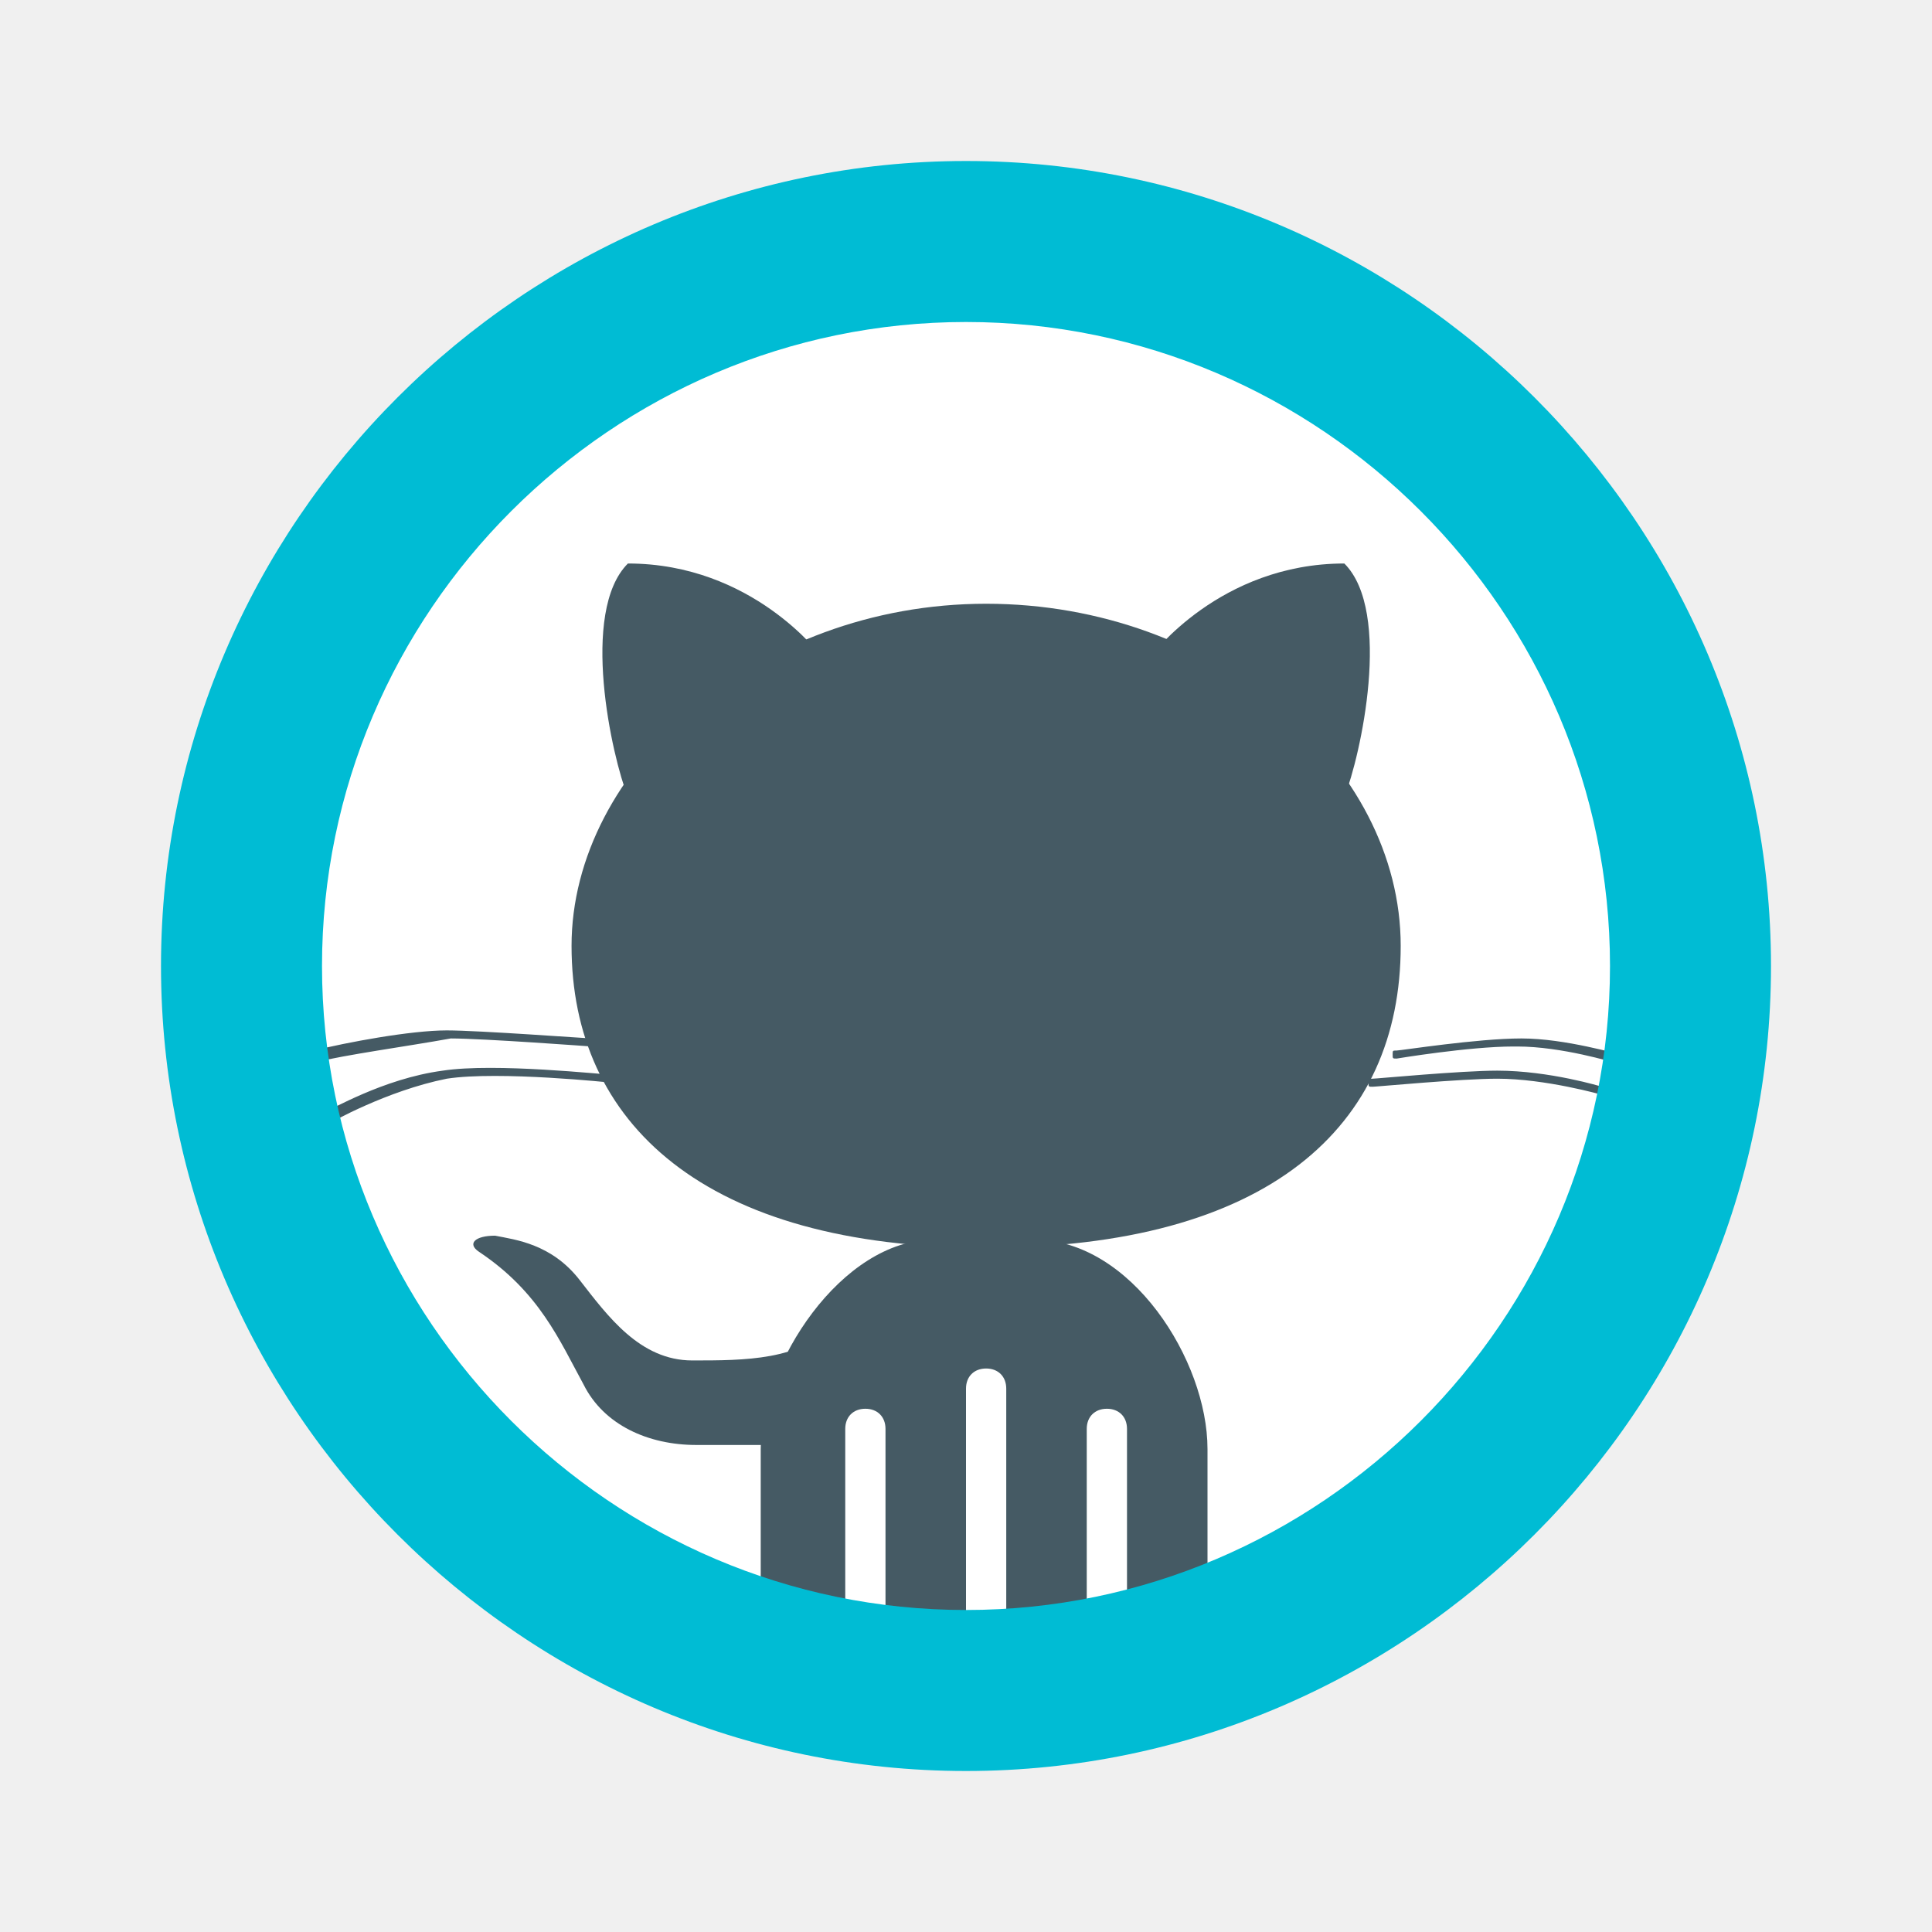
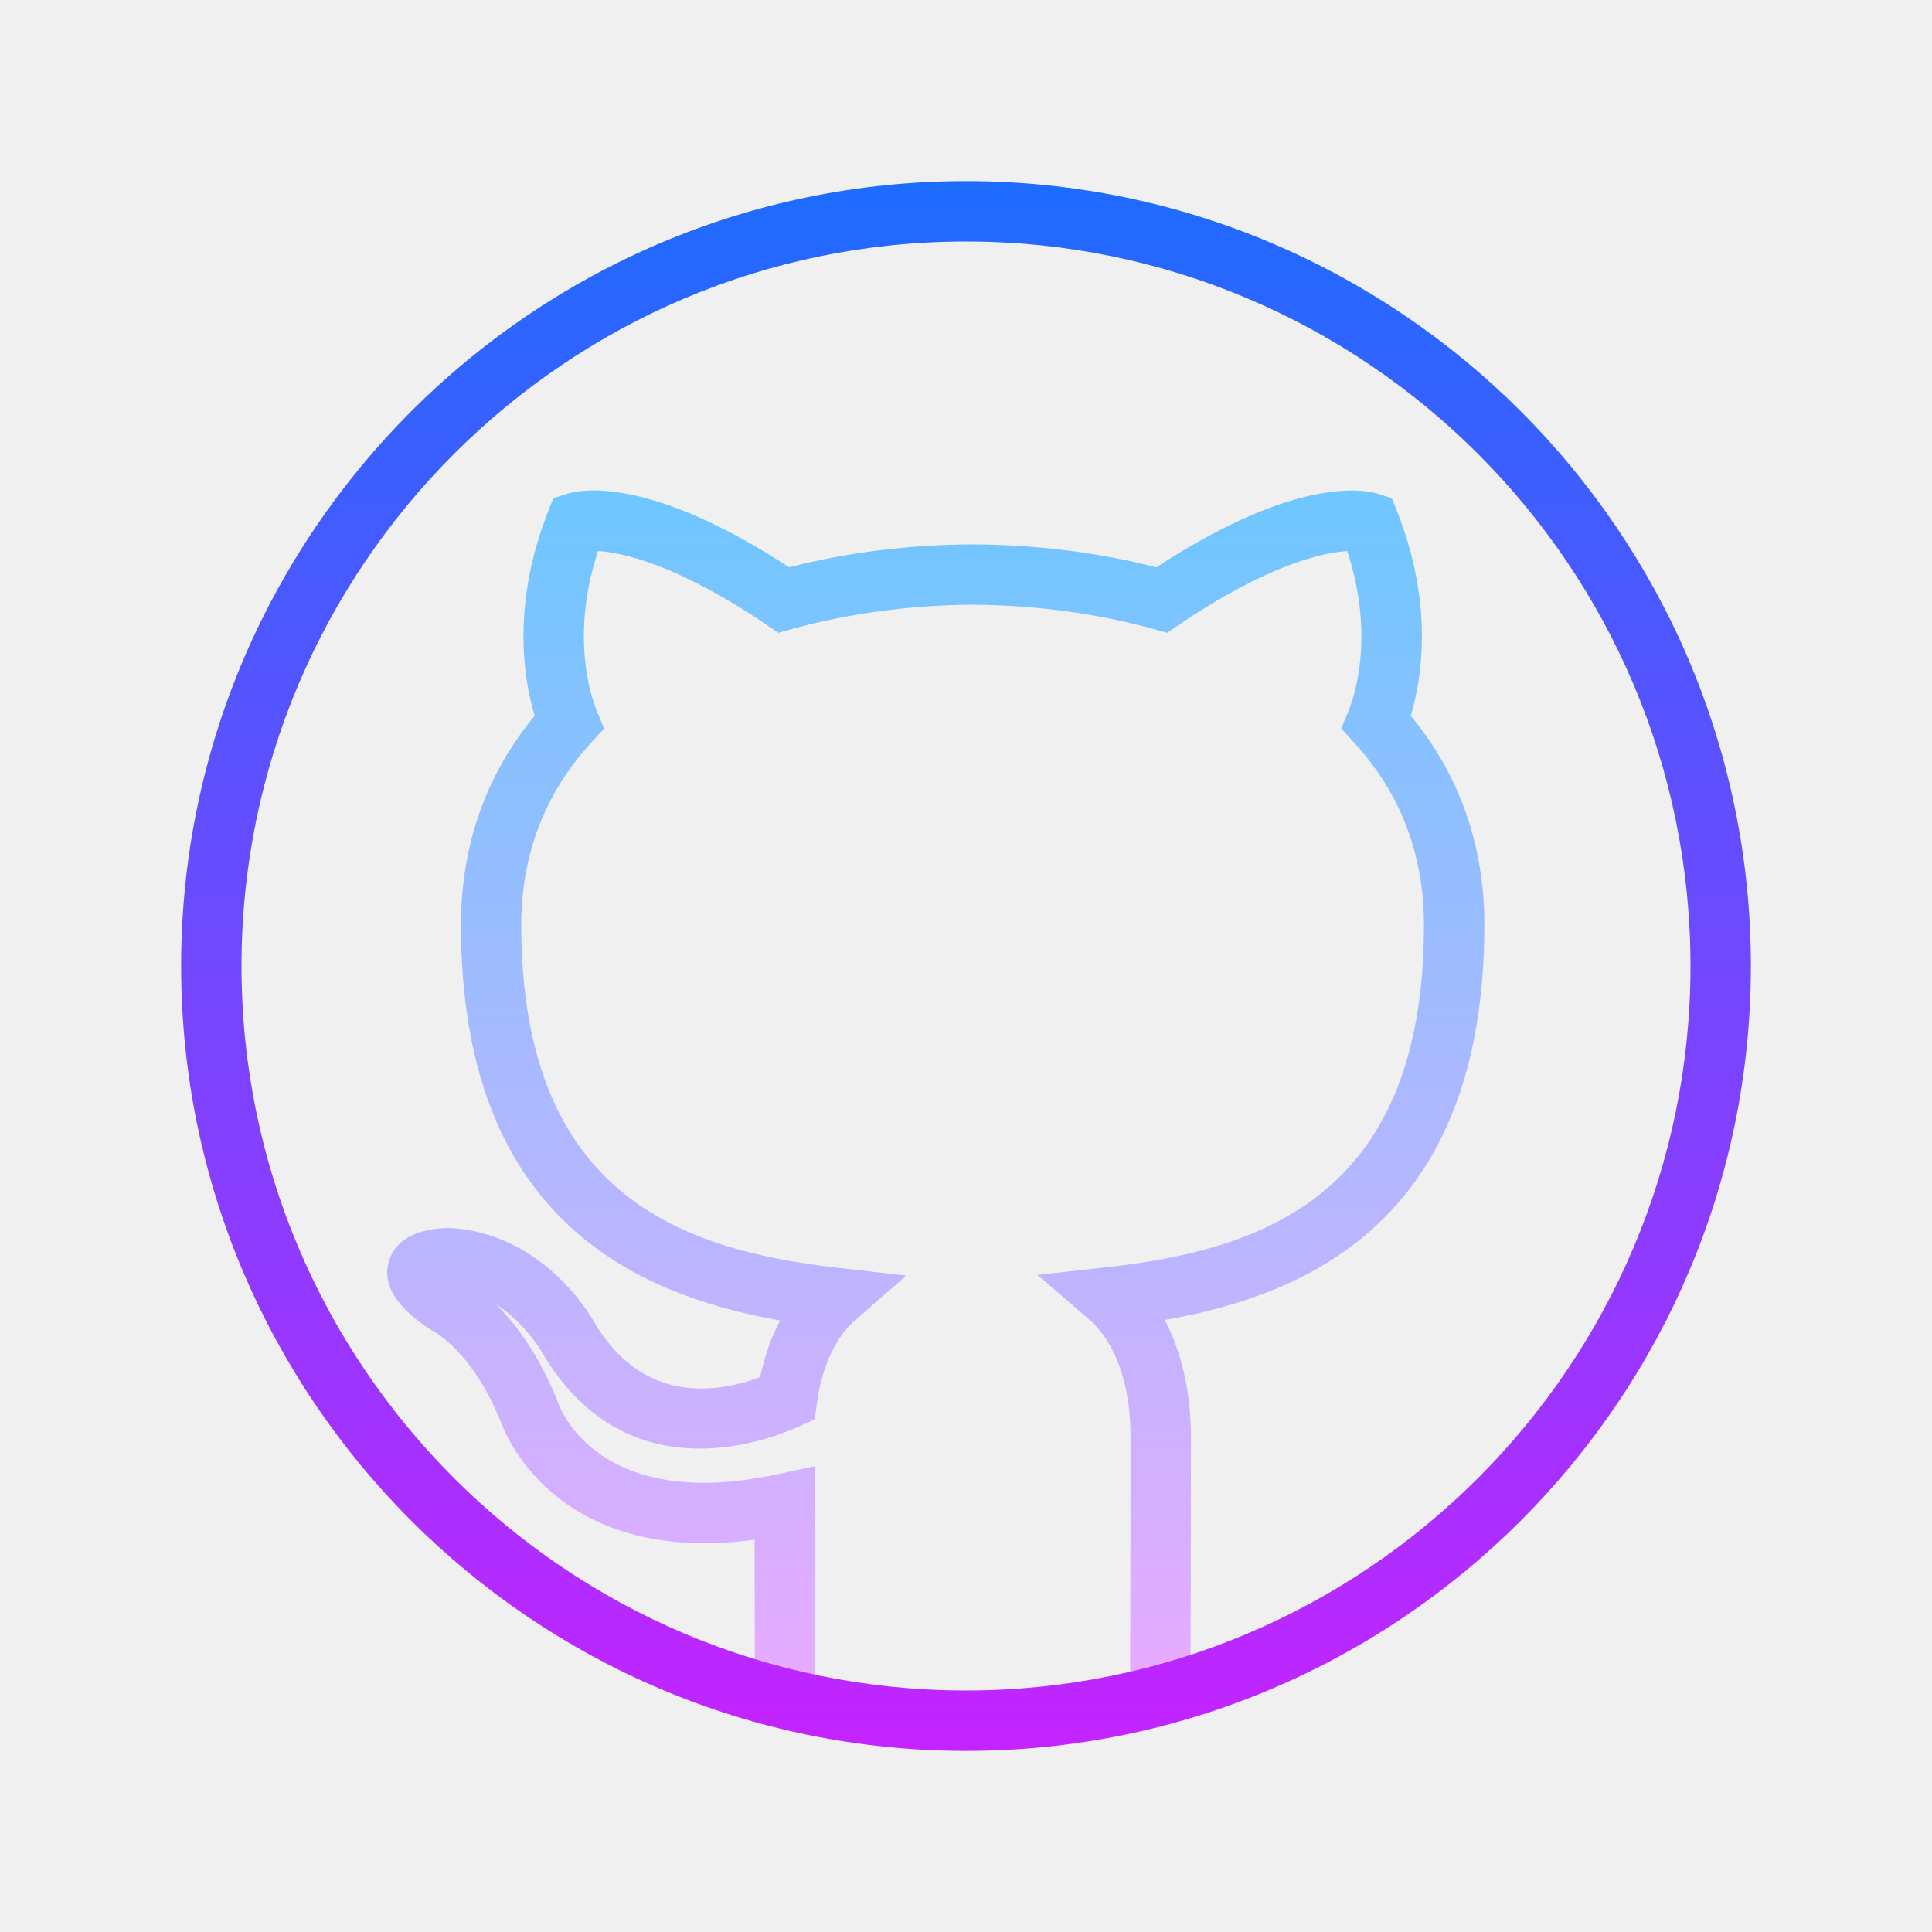
- <svg xmlns="http://www.w3.org/2000/svg" x="0px" y="0px" width="100" height="100" viewBox="0 0 48 48">
-   <path fill="#fff" d="M41,24c0,9.4-7.6,17-17,17S7,33.4,7,24S14.6,7,24,7S41,14.6,41,24z" />
-   <path fill="#455a64" d="M21,41v-5.5c0-0.3,0.2-0.5,0.5-0.5s0.5,0.2,0.5,0.5V41h2v-6.5c0-0.3,0.2-0.5,0.5-0.5s0.5,0.2,0.5,0.5 V41h2v-5.5c0-0.3,0.2-0.5,0.5-0.5s0.5,0.2,0.5,0.5V41h1.8c0.2-0.3,0.2-0.6,0.2-1.1V36c0-2.2-1.9-5.2-4.3-5.2h-2.5 c-2.3,0-4.3,3.1-4.3,5.2v3.9c0,0.4,0.1,0.8,0.2,1.1H21L21,41z M40.1,26.4L40.1,26.4c0,0-1.3-0.4-2.4-0.4h-0.1 c-1.1,0-2.9,0.3-2.9,0.3c-0.1,0-0.1,0-0.1-0.1s0-0.1,0.1-0.1s2-0.3,3.1-0.3s2.4,0.4,2.5,0.4s0.1,0.1,0.1,0.2 C40.2,26.3,40.2,26.4,40.1,26.4z M39.8,27.2L39.8,27.2c0,0-1.4-0.4-2.6-0.4c-0.9,0-3,0.2-3.1,0.2S34,27,34,26.9s0-0.1,0.1-0.1 s2.2-0.2,3.1-0.2c1.3,0,2.6,0.4,2.6,0.4c0.1,0,0.1,0.1,0.1,0.2C39.9,27.1,39.9,27.2,39.8,27.2z M7.8,26.4c-0.1,0-0.1,0-0.1-0.1 s0-0.1,0.1-0.2c0.8-0.2,2.4-0.5,3.3-0.5c0.8,0,3.5,0.2,3.6,0.2s0.1,0.1,0.1,0.1c0,0.1-0.1,0.1-0.1,0.1s-2.7-0.2-3.5-0.2 C10.1,26,8.6,26.2,7.8,26.4L7.8,26.4z M8.2,27.9c0,0-0.1,0-0.1-0.1s0-0.1,0-0.2c0.1,0,1.4-0.8,2.9-1c1.3-0.2,4,0.1,4.2,0.1 c0.1,0,0.1,0.1,0.1,0.1c0,0.1-0.1,0.1-0.1,0.1l0,0c0,0-2.8-0.3-4.1-0.1C9.6,27.1,8.2,27.9,8.2,27.9L8.2,27.9z" />
-   <path fill="#455a64" d="M14.2,23.5c0-4.4,4.6-8.5,10.3-8.5s10.3,4,10.3,8.5S31.5,31,24.5,31S14.2,27.9,14.2,23.5z" />
-   <path fill="#455a64" d="M28.6,16.3c0,0,1.7-2.3,4.8-2.3c1.2,1.2,0.4,4.8,0,5.8L28.6,16.3z M20.4,16.3c0,0-1.7-2.3-4.8-2.3 c-1.2,1.2-0.4,4.8,0,5.8L20.4,16.3z M20.1,35.9c0,0-2.3,0-2.8,0c-1.2,0-2.3-0.5-2.8-1.5c-0.6-1.1-1.1-2.3-2.6-3.3 c-0.3-0.2-0.1-0.4,0.4-0.4c0.5,0.1,1.4,0.2,2.1,1.1c0.7,0.9,1.5,2,2.8,2s2.7,0,3.5-0.9L20.1,35.9z" />
-   <path fill="#00bcd4" d="M24,4C13,4,4,13,4,24s9,20,20,20s20-9,20-20S35,4,24,4z M24,40c-8.8,0-16-7.2-16-16S15.2,8,24,8 s16,7.2,16,16S32.8,40,24,40z" />
+ <svg xmlns="http://www.w3.org/2000/svg" viewBox="0 0 64 64" width="96px" height="96px">
+   <linearGradient id="KpzH_ttTMIjq8dhx1zD2pa" x1="30.999" x2="30.999" y1="16" y2="55.342" gradientUnits="userSpaceOnUse" spreadMethod="reflect">
+     <stop offset="0" stop-color="#6dc7ff" />
+     <stop offset="1" stop-color="#e6abff" />
+   </linearGradient>
+   <path fill="url(#KpzH_ttTMIjq8dhx1zD2pa)" d="M25.008,56.007c-0.003-0.368-0.006-1.962-0.009-3.454l-0.003-1.55 c-6.729,0.915-8.358-3.78-8.376-3.83c-0.934-2.368-2.211-3.045-2.266-3.073l-0.124-0.072c-0.463-0.316-1.691-1.157-1.342-2.263 c0.315-0.997,1.536-1.1,2.091-1.082c3.074,0.215,4.63,2.978,4.694,3.095c1.569,2.689,3.964,2.411,5.509,1.844 c0.144-0.688,0.367-1.32,0.659-1.878C20.885,42.865,15.27,40.229,15.27,30.64c0-2.633,0.82-4.96,2.441-6.929 c-0.362-1.206-0.774-3.666,0.446-6.765l0.174-0.442l0.452-0.144c0.416-0.137,2.688-0.624,7.359,2.433 c1.928-0.494,3.969-0.749,6.074-0.759c2.115,0.01,4.158,0.265,6.09,0.759c4.667-3.058,6.934-2.565,7.351-2.433l0.451,0.145 l0.174,0.44c1.225,3.098,0.813,5.559,0.451,6.766c1.618,1.963,2.438,4.291,2.438,6.929c0,9.591-5.621,12.219-10.588,13.087 c0.563,1.065,0.868,2.402,0.868,3.878c0,1.683-0.007,7.204-0.015,8.402l-2-0.014c0.008-1.196,0.015-6.708,0.015-8.389 c0-2.442-0.943-3.522-1.35-3.874l-1.73-1.497l2.274-0.253c5.205-0.578,10.525-2.379,10.525-11.341c0-2.33-0.777-4.361-2.31-6.036 l-0.43-0.469l0.242-0.587c0.166-0.401,0.894-2.442-0.043-5.291c-0.758,0.045-2.568,0.402-5.584,2.447l-0.384,0.259l-0.445-0.123 c-1.863-0.518-3.938-0.796-6.001-0.806c-2.052,0.01-4.124,0.288-5.984,0.806l-0.445,0.123l-0.383-0.259 c-3.019-2.044-4.833-2.404-5.594-2.449c-0.935,2.851-0.206,4.892-0.04,5.293l0.242,0.587l-0.429,0.469 c-1.536,1.681-2.314,3.712-2.314,6.036c0,8.958,5.31,10.77,10.504,11.361l2.252,0.256l-1.708,1.49 c-0.372,0.325-1.03,1.112-1.254,2.727l-0.075,0.549l-0.506,0.227c-1.321,0.592-5.839,2.162-8.548-2.485 c-0.015-0.025-0.544-0.945-1.502-1.557c0.646,0.639,1.433,1.673,2.068,3.287c0.066,0.19,1.357,3.622,7.28,2.339l1.206-0.262 l0.012,3.978c0.003,1.487,0.006,3.076,0.009,3.444L25.008,56.007z" />
+   <linearGradient id="KpzH_ttTMIjq8dhx1zD2pb" x1="32" x2="32" y1="5" y2="59.167" gradientUnits="userSpaceOnUse" spreadMethod="reflect">
+     <stop offset="0" stop-color="#1a6dff" />
+     <stop offset="1" stop-color="#c822ff" />
+   </linearGradient>
+   <path fill="url(#KpzH_ttTMIjq8dhx1zD2pb)" d="M32,58C17.663,58,6,46.337,6,32S17.663,6,32,6s26,11.663,26,26S46.337,58,32,58z M32,8 C18.767,8,8,18.767,8,32s10.767,24,24,24s24-10.767,24-24S45.233,8,32,8z" />
</svg>
